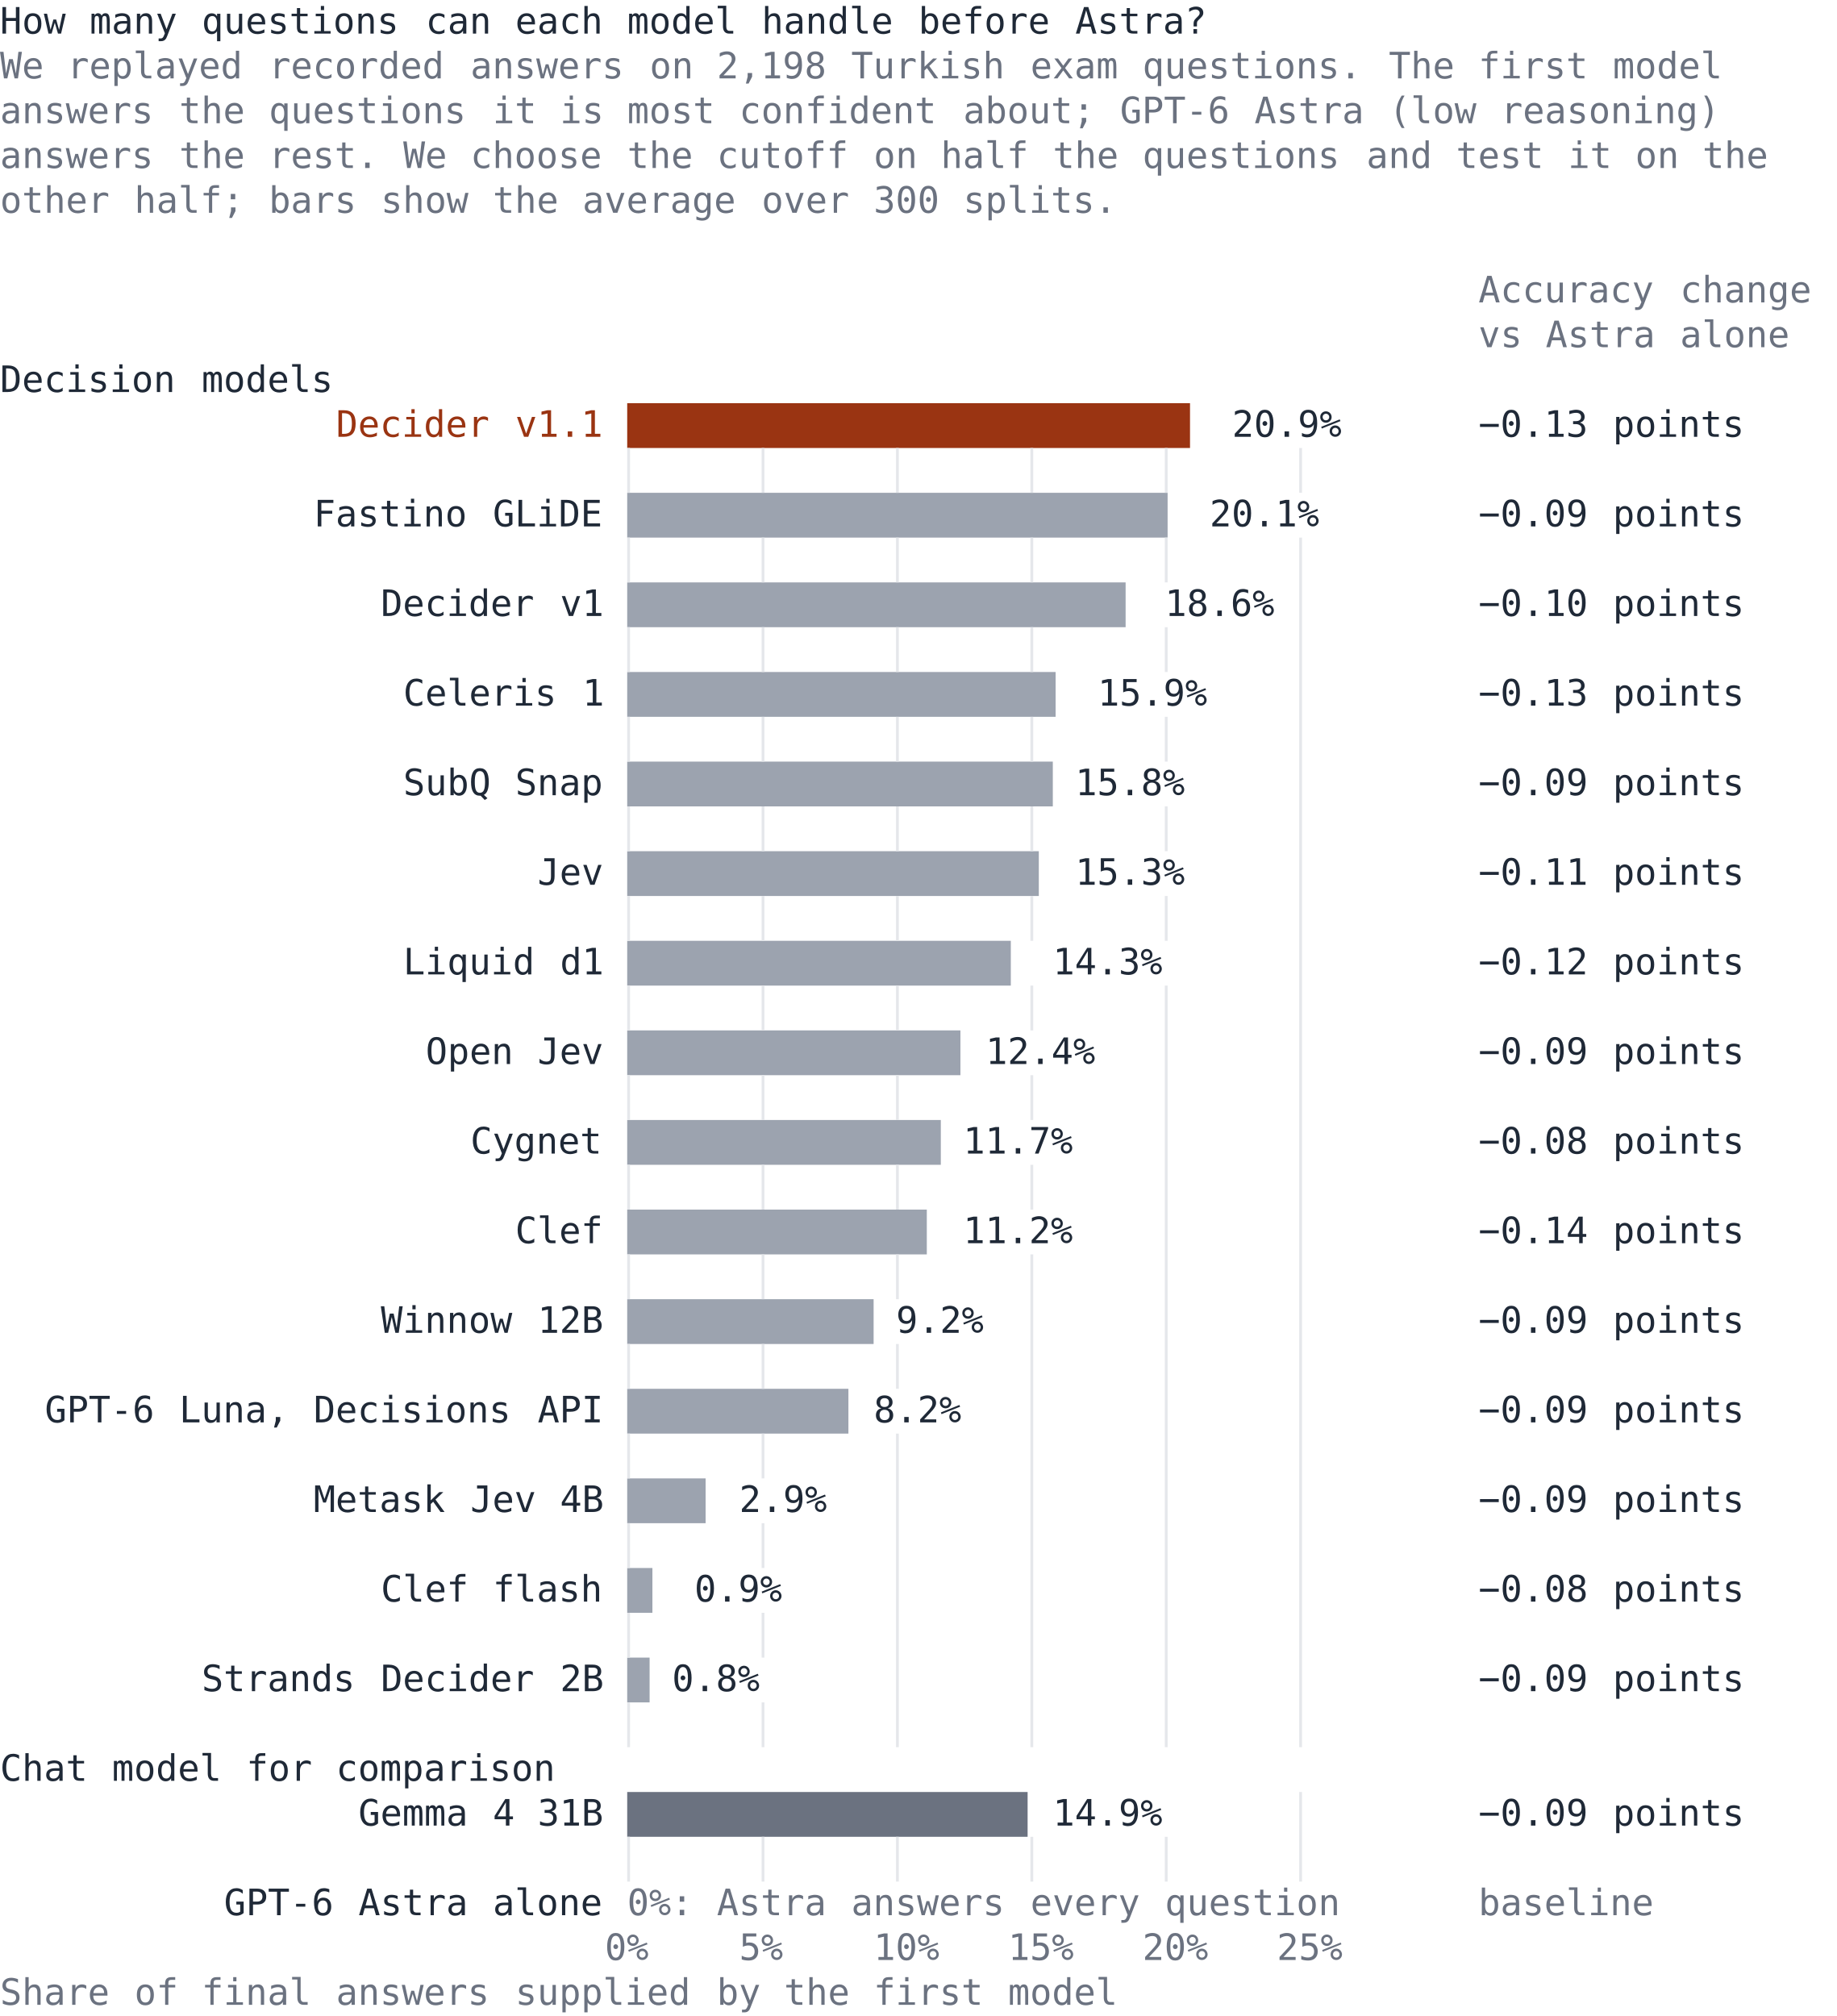
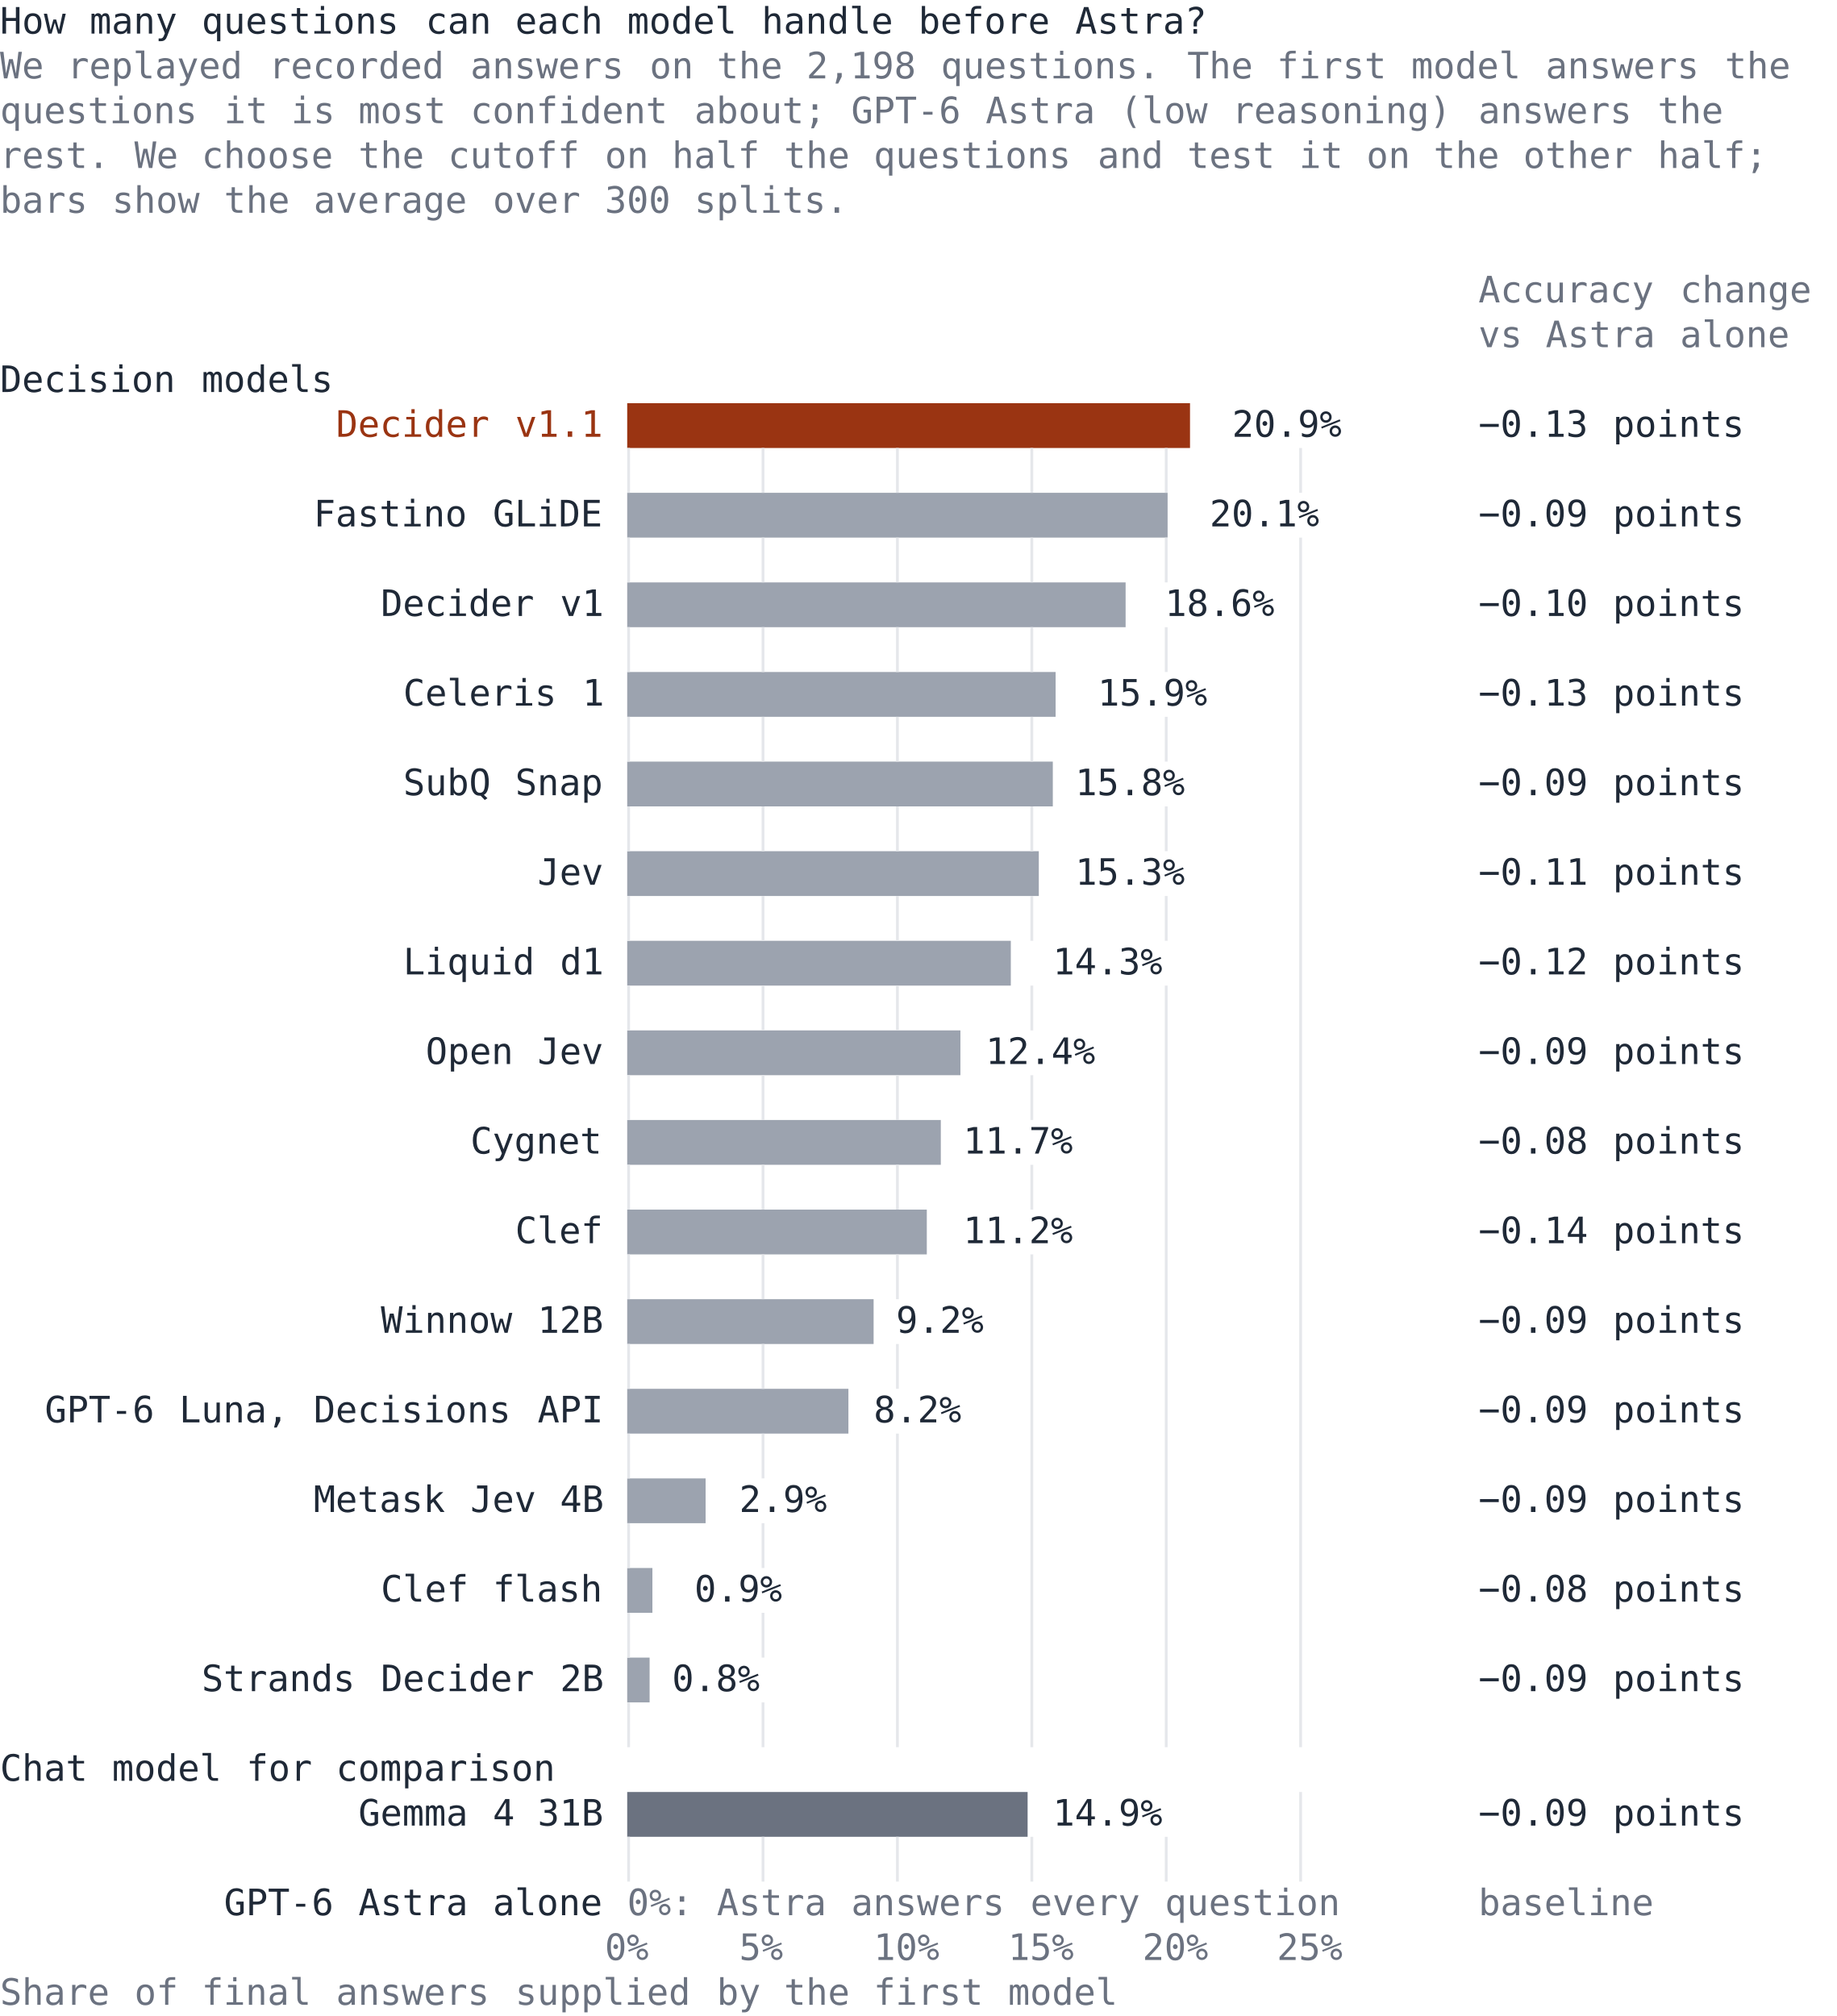
<svg xmlns="http://www.w3.org/2000/svg" viewBox="0 0 656 720" width="656" height="720" role="img">
  <style>text{font:13px ui-monospace,SFMono-Regular,Menlo,Consolas,"DejaVu Sans Mono",monospace;white-space:pre}</style>
  <path fill="#6b7280" d="M224 640h8v16h-8zM232 640h8v16h-8zM240 640h8v16h-8zM248 640h8v16h-8zM256 640h8v16h-8zM264 640h8v16h-8zM272 640h8v16h-8zM280 640h8v16h-8zM288 640h8v16h-8zM296 640h8v16h-8zM304 640h8v16h-8zM312 640h8v16h-8zM320 640h8v16h-8zM328 640h8v16h-8zM336 640h8v16h-8zM344 640h8v16h-8zM352 640h8v16h-8zM360 640h7v16h-7z" />
  <path fill="#9a3412" d="M224 144h8v16h-8zM232 144h8v16h-8zM240 144h8v16h-8zM248 144h8v16h-8zM256 144h8v16h-8zM264 144h8v16h-8zM272 144h8v16h-8zM280 144h8v16h-8zM288 144h8v16h-8zM296 144h8v16h-8zM304 144h8v16h-8zM312 144h8v16h-8zM320 144h8v16h-8zM328 144h8v16h-8zM336 144h8v16h-8zM344 144h8v16h-8zM352 144h8v16h-8zM360 144h8v16h-8zM368 144h8v16h-8zM376 144h8v16h-8zM384 144h8v16h-8zM392 144h8v16h-8zM400 144h8v16h-8zM408 144h8v16h-8zM416 144h8v16h-8zM424 144h1v16h-1z" />
  <path fill="#9ca3af" d="M224 176h8v16h-8zM232 176h8v16h-8zM240 176h8v16h-8zM248 176h8v16h-8zM256 176h8v16h-8zM264 176h8v16h-8zM272 176h8v16h-8zM280 176h8v16h-8zM288 176h8v16h-8zM296 176h8v16h-8zM304 176h8v16h-8zM312 176h8v16h-8zM320 176h8v16h-8zM328 176h8v16h-8zM336 176h8v16h-8zM344 176h8v16h-8zM352 176h8v16h-8zM360 176h8v16h-8zM368 176h8v16h-8zM376 176h8v16h-8zM384 176h8v16h-8zM392 176h8v16h-8zM400 176h8v16h-8zM408 176h8v16h-8zM416 176h1v16h-1zM224 208h8v16h-8zM232 208h8v16h-8zM240 208h8v16h-8zM248 208h8v16h-8zM256 208h8v16h-8zM264 208h8v16h-8zM272 208h8v16h-8zM280 208h8v16h-8zM288 208h8v16h-8zM296 208h8v16h-8zM304 208h8v16h-8zM312 208h8v16h-8zM320 208h8v16h-8zM328 208h8v16h-8zM336 208h8v16h-8zM344 208h8v16h-8zM352 208h8v16h-8zM360 208h8v16h-8zM368 208h8v16h-8zM376 208h8v16h-8zM384 208h8v16h-8zM392 208h8v16h-8zM400 208h2v16h-2zM224 240h8v16h-8zM232 240h8v16h-8zM240 240h8v16h-8zM248 240h8v16h-8zM256 240h8v16h-8zM264 240h8v16h-8zM272 240h8v16h-8zM280 240h8v16h-8zM288 240h8v16h-8zM296 240h8v16h-8zM304 240h8v16h-8zM312 240h8v16h-8zM320 240h8v16h-8zM328 240h8v16h-8zM336 240h8v16h-8zM344 240h8v16h-8zM352 240h8v16h-8zM360 240h8v16h-8zM368 240h8v16h-8zM376 240h1v16h-1zM224 272h8v16h-8zM232 272h8v16h-8zM240 272h8v16h-8zM248 272h8v16h-8zM256 272h8v16h-8zM264 272h8v16h-8zM272 272h8v16h-8zM280 272h8v16h-8zM288 272h8v16h-8zM296 272h8v16h-8zM304 272h8v16h-8zM312 272h8v16h-8zM320 272h8v16h-8zM328 272h8v16h-8zM336 272h8v16h-8zM344 272h8v16h-8zM352 272h8v16h-8zM360 272h8v16h-8zM368 272h8v16h-8zM224 304h8v16h-8zM232 304h8v16h-8zM240 304h8v16h-8zM248 304h8v16h-8zM256 304h8v16h-8zM264 304h8v16h-8zM272 304h8v16h-8zM280 304h8v16h-8zM288 304h8v16h-8zM296 304h8v16h-8zM304 304h8v16h-8zM312 304h8v16h-8zM320 304h8v16h-8zM328 304h8v16h-8zM336 304h8v16h-8zM344 304h8v16h-8zM352 304h8v16h-8zM360 304h8v16h-8zM368 304h3v16h-3zM224 336h8v16h-8zM232 336h8v16h-8zM240 336h8v16h-8zM248 336h8v16h-8zM256 336h8v16h-8zM264 336h8v16h-8zM272 336h8v16h-8zM280 336h8v16h-8zM288 336h8v16h-8zM296 336h8v16h-8zM304 336h8v16h-8zM312 336h8v16h-8zM320 336h8v16h-8zM328 336h8v16h-8zM336 336h8v16h-8zM344 336h8v16h-8zM352 336h8v16h-8zM360 336h1v16h-1zM224 368h8v16h-8zM232 368h8v16h-8zM240 368h8v16h-8zM248 368h8v16h-8zM256 368h8v16h-8zM264 368h8v16h-8zM272 368h8v16h-8zM280 368h8v16h-8zM288 368h8v16h-8zM296 368h8v16h-8zM304 368h8v16h-8zM312 368h8v16h-8zM320 368h8v16h-8zM328 368h8v16h-8zM336 368h7v16h-7zM224 400h8v16h-8zM232 400h8v16h-8zM240 400h8v16h-8zM248 400h8v16h-8zM256 400h8v16h-8zM264 400h8v16h-8zM272 400h8v16h-8zM280 400h8v16h-8zM288 400h8v16h-8zM296 400h8v16h-8zM304 400h8v16h-8zM312 400h8v16h-8zM320 400h8v16h-8zM328 400h8v16h-8zM224 432h8v16h-8zM232 432h8v16h-8zM240 432h8v16h-8zM248 432h8v16h-8zM256 432h8v16h-8zM264 432h8v16h-8zM272 432h8v16h-8zM280 432h8v16h-8zM288 432h8v16h-8zM296 432h8v16h-8zM304 432h8v16h-8zM312 432h8v16h-8zM320 432h8v16h-8zM328 432h3v16h-3zM224 464h8v16h-8zM232 464h8v16h-8zM240 464h8v16h-8zM248 464h8v16h-8zM256 464h8v16h-8zM264 464h8v16h-8zM272 464h8v16h-8zM280 464h8v16h-8zM288 464h8v16h-8zM296 464h8v16h-8zM304 464h8v16h-8zM224 496h8v16h-8zM232 496h8v16h-8zM240 496h8v16h-8zM248 496h8v16h-8zM256 496h8v16h-8zM264 496h8v16h-8zM272 496h8v16h-8zM280 496h8v16h-8zM288 496h8v16h-8zM296 496h7v16h-7zM224 528h8v16h-8zM232 528h8v16h-8zM240 528h8v16h-8zM248 528h4v16h-4zM224 560h8v16h-8zM232 560h1v16h-1zM224 592h8v16h-8z" />
  <path fill="#e5e7eb" d="M224 160h1v16h-1zM272 160h1v16h-1zM320 160h1v16h-1zM368 160h1v16h-1zM416 160h1v16h-1zM464 160h1v16h-1zM224 192h1v16h-1zM272 192h1v16h-1zM320 192h1v16h-1zM368 192h1v16h-1zM416 192h1v16h-1zM464 192h1v16h-1zM464 208h1v16h-1zM224 224h1v16h-1zM272 224h1v16h-1zM320 224h1v16h-1zM368 224h1v16h-1zM416 224h1v16h-1zM464 224h1v16h-1zM464 240h1v16h-1zM224 256h1v16h-1zM272 256h1v16h-1zM320 256h1v16h-1zM368 256h1v16h-1zM416 256h1v16h-1zM464 256h1v16h-1zM464 272h1v16h-1zM224 288h1v16h-1zM272 288h1v16h-1zM320 288h1v16h-1zM368 288h1v16h-1zM416 288h1v16h-1zM464 288h1v16h-1zM464 304h1v16h-1zM224 320h1v16h-1zM272 320h1v16h-1zM320 320h1v16h-1zM368 320h1v16h-1zM416 320h1v16h-1zM464 320h1v16h-1zM464 336h1v16h-1zM224 352h1v16h-1zM272 352h1v16h-1zM320 352h1v16h-1zM368 352h1v16h-1zM416 352h1v16h-1zM464 352h1v16h-1zM416 368h1v16h-1zM464 368h1v16h-1zM224 384h1v16h-1zM272 384h1v16h-1zM320 384h1v16h-1zM368 384h1v16h-1zM416 384h1v16h-1zM464 384h1v16h-1zM416 400h1v16h-1zM464 400h1v16h-1zM224 416h1v16h-1zM272 416h1v16h-1zM320 416h1v16h-1zM368 416h1v16h-1zM416 416h1v16h-1zM464 416h1v16h-1zM416 432h1v16h-1zM464 432h1v16h-1zM224 448h1v16h-1zM272 448h1v16h-1zM320 448h1v16h-1zM368 448h1v16h-1zM416 448h1v16h-1zM464 448h1v16h-1zM368 464h1v16h-1zM416 464h1v16h-1zM464 464h1v16h-1zM224 480h1v16h-1zM272 480h1v16h-1zM320 480h1v16h-1zM368 480h1v16h-1zM416 480h1v16h-1zM464 480h1v16h-1zM368 496h1v16h-1zM416 496h1v16h-1zM464 496h1v16h-1zM224 512h1v16h-1zM272 512h1v16h-1zM320 512h1v16h-1zM368 512h1v16h-1zM416 512h1v16h-1zM464 512h1v16h-1zM320 528h1v16h-1zM368 528h1v16h-1zM416 528h1v16h-1zM464 528h1v16h-1zM224 544h1v16h-1zM272 544h1v16h-1zM320 544h1v16h-1zM368 544h1v16h-1zM416 544h1v16h-1zM464 544h1v16h-1zM320 560h1v16h-1zM368 560h1v16h-1zM416 560h1v16h-1zM464 560h1v16h-1zM224 576h1v16h-1zM272 576h1v16h-1zM320 576h1v16h-1zM368 576h1v16h-1zM416 576h1v16h-1zM464 576h1v16h-1zM320 592h1v16h-1zM368 592h1v16h-1zM416 592h1v16h-1zM464 592h1v16h-1zM224 608h1v16h-1zM272 608h1v16h-1zM320 608h1v16h-1zM368 608h1v16h-1zM416 608h1v16h-1zM464 608h1v16h-1zM464 640h1v16h-1zM224 656h1v16h-1zM272 656h1v16h-1zM320 656h1v16h-1zM368 656h1v16h-1zM416 656h1v16h-1zM464 656h1v16h-1z" />
  <text x="0 8 16" y="12" fill="#1f2937" font-weight="600">How</text>
  <text x="32 40 48 56" y="12" fill="#1f2937" font-weight="600">many</text>
  <text x="72 80 88 96 104 112 120 128 136" y="12" fill="#1f2937" font-weight="600">questions</text>
  <text x="152 160 168" y="12" fill="#1f2937" font-weight="600">can</text>
  <text x="184 192 200 208" y="12" fill="#1f2937" font-weight="600">each</text>
  <text x="224 232 240 248 256" y="12" fill="#1f2937" font-weight="600">model</text>
  <text x="272 280 288 296 304 312" y="12" fill="#1f2937" font-weight="600">handle</text>
  <text x="328 336 344 352 360 368" y="12" fill="#1f2937" font-weight="600">before</text>
  <text x="384 392 400 408 416 424" y="12" fill="#1f2937" font-weight="600">Astra?</text>
  <text x="0 8" y="28" fill="#6b7280">We</text>
  <text x="24 32 40 48 56 64 72 80" y="28" fill="#6b7280">replayed</text>
  <text x="96 104 112 120 128 136 144 152" y="28" fill="#6b7280">recorded</text>
  <text x="168 176 184 192 200 208 216" y="28" fill="#6b7280">answers</text>
  <text x="232 240" y="28" fill="#6b7280">on</text>
-   <text x="256 264 272 280 288" y="28" fill="#6b7280">2,198</text>
-   <text x="304 312 320 328 336 344 352" y="28" fill="#6b7280">Turkish</text>
-   <text x="368 376 384 392" y="28" fill="#6b7280">exam</text>
-   <text x="408 416 424 432 440 448 456 464 472 480" y="28" fill="#6b7280">questions.</text>
-   <text x="496 504 512" y="28" fill="#6b7280">The</text>
-   <text x="528 536 544 552 560" y="28" fill="#6b7280">first</text>
-   <text x="576 584 592 600 608" y="28" fill="#6b7280">model</text>
-   <text x="0 8 16 24 32 40 48" y="44" fill="#6b7280">answers</text>
-   <text x="64 72 80" y="44" fill="#6b7280">the</text>
-   <text x="96 104 112 120 128 136 144 152 160" y="44" fill="#6b7280">questions</text>
-   <text x="176 184" y="44" fill="#6b7280">it</text>
-   <text x="200 208" y="44" fill="#6b7280">is</text>
-   <text x="224 232 240 248" y="44" fill="#6b7280">most</text>
-   <text x="264 272 280 288 296 304 312 320 328" y="44" fill="#6b7280">confident</text>
-   <text x="344 352 360 368 376 384" y="44" fill="#6b7280">about;</text>
-   <text x="400 408 416 424 432" y="44" fill="#6b7280">GPT-6</text>
-   <text x="448 456 464 472 480" y="44" fill="#6b7280">Astra</text>
-   <text x="496 504 512 520" y="44" fill="#6b7280">(low</text>
-   <text x="536 544 552 560 568 576 584 592 600 608" y="44" fill="#6b7280">reasoning)</text>
-   <text x="0 8 16 24 32 40 48" y="60" fill="#6b7280">answers</text>
-   <text x="64 72 80" y="60" fill="#6b7280">the</text>
-   <text x="96 104 112 120 128" y="60" fill="#6b7280">rest.</text>
-   <text x="144 152" y="60" fill="#6b7280">We</text>
-   <text x="168 176 184 192 200 208" y="60" fill="#6b7280">choose</text>
-   <text x="224 232 240" y="60" fill="#6b7280">the</text>
-   <text x="256 264 272 280 288 296" y="60" fill="#6b7280">cutoff</text>
-   <text x="312 320" y="60" fill="#6b7280">on</text>
-   <text x="336 344 352 360" y="60" fill="#6b7280">half</text>
-   <text x="376 384 392" y="60" fill="#6b7280">the</text>
-   <text x="408 416 424 432 440 448 456 464 472" y="60" fill="#6b7280">questions</text>
-   <text x="488 496 504" y="60" fill="#6b7280">and</text>
-   <text x="520 528 536 544" y="60" fill="#6b7280">test</text>
-   <text x="560 568" y="60" fill="#6b7280">it</text>
-   <text x="584 592" y="60" fill="#6b7280">on</text>
-   <text x="608 616 624" y="60" fill="#6b7280">the</text>
-   <text x="0 8 16 24 32" y="76" fill="#6b7280">other</text>
-   <text x="48 56 64 72 80" y="76" fill="#6b7280">half;</text>
-   <text x="96 104 112 120" y="76" fill="#6b7280">bars</text>
-   <text x="136 144 152 160" y="76" fill="#6b7280">show</text>
-   <text x="176 184 192" y="76" fill="#6b7280">the</text>
-   <text x="208 216 224 232 240 248 256" y="76" fill="#6b7280">average</text>
-   <text x="272 280 288 296" y="76" fill="#6b7280">over</text>
-   <text x="312 320 328" y="76" fill="#6b7280">300</text>
-   <text x="344 352 360 368 376 384 392" y="76" fill="#6b7280">splits.</text>
+   <text x="256 264 272" y="28" fill="#6b7280">the</text>
+   <text x="288 296 304 312 320" y="28" fill="#6b7280">2,198</text>
+   <text x="336 344 352 360 368 376 384 392 400 408" y="28" fill="#6b7280">questions.</text>
+   <text x="424 432 440" y="28" fill="#6b7280">The</text>
+   <text x="456 464 472 480 488" y="28" fill="#6b7280">first</text>
+   <text x="504 512 520 528 536" y="28" fill="#6b7280">model</text>
+   <text x="552 560 568 576 584 592 600" y="28" fill="#6b7280">answers</text>
+   <text x="616 624 632" y="28" fill="#6b7280">the</text>
+   <text x="0 8 16 24 32 40 48 56 64" y="44" fill="#6b7280">questions</text>
+   <text x="80 88" y="44" fill="#6b7280">it</text>
+   <text x="104 112" y="44" fill="#6b7280">is</text>
+   <text x="128 136 144 152" y="44" fill="#6b7280">most</text>
+   <text x="168 176 184 192 200 208 216 224 232" y="44" fill="#6b7280">confident</text>
+   <text x="248 256 264 272 280 288" y="44" fill="#6b7280">about;</text>
+   <text x="304 312 320 328 336" y="44" fill="#6b7280">GPT-6</text>
+   <text x="352 360 368 376 384" y="44" fill="#6b7280">Astra</text>
+   <text x="400 408 416 424" y="44" fill="#6b7280">(low</text>
+   <text x="440 448 456 464 472 480 488 496 504 512" y="44" fill="#6b7280">reasoning)</text>
+   <text x="528 536 544 552 560 568 576" y="44" fill="#6b7280">answers</text>
+   <text x="592 600 608" y="44" fill="#6b7280">the</text>
+   <text x="0 8 16 24 32" y="60" fill="#6b7280">rest.</text>
+   <text x="48 56" y="60" fill="#6b7280">We</text>
+   <text x="72 80 88 96 104 112" y="60" fill="#6b7280">choose</text>
+   <text x="128 136 144" y="60" fill="#6b7280">the</text>
+   <text x="160 168 176 184 192 200" y="60" fill="#6b7280">cutoff</text>
+   <text x="216 224" y="60" fill="#6b7280">on</text>
+   <text x="240 248 256 264" y="60" fill="#6b7280">half</text>
+   <text x="280 288 296" y="60" fill="#6b7280">the</text>
+   <text x="312 320 328 336 344 352 360 368 376" y="60" fill="#6b7280">questions</text>
+   <text x="392 400 408" y="60" fill="#6b7280">and</text>
+   <text x="424 432 440 448" y="60" fill="#6b7280">test</text>
+   <text x="464 472" y="60" fill="#6b7280">it</text>
+   <text x="488 496" y="60" fill="#6b7280">on</text>
+   <text x="512 520 528" y="60" fill="#6b7280">the</text>
+   <text x="544 552 560 568 576" y="60" fill="#6b7280">other</text>
+   <text x="592 600 608 616 624" y="60" fill="#6b7280">half;</text>
+   <text x="0 8 16 24" y="76" fill="#6b7280">bars</text>
+   <text x="40 48 56 64" y="76" fill="#6b7280">show</text>
+   <text x="80 88 96" y="76" fill="#6b7280">the</text>
+   <text x="112 120 128 136 144 152 160" y="76" fill="#6b7280">average</text>
+   <text x="176 184 192 200" y="76" fill="#6b7280">over</text>
+   <text x="216 224 232" y="76" fill="#6b7280">300</text>
+   <text x="248 256 264 272 280 288 296" y="76" fill="#6b7280">splits.</text>
  <text x="528 536 544 552 560 568 576 584" y="108" fill="#6b7280">Accuracy</text>
  <text x="600 608 616 624 632 640" y="108" fill="#6b7280">change</text>
  <text x="528 536" y="124" fill="#6b7280">vs</text>
  <text x="552 560 568 576 584" y="124" fill="#6b7280">Astra</text>
  <text x="600 608 616 624 632" y="124" fill="#6b7280">alone</text>
  <text x="0 8 16 24 32 40 48 56" y="140" fill="#1f2937" font-weight="600">Decision</text>
  <text x="72 80 88 96 104 112" y="140" fill="#1f2937" font-weight="600">models</text>
  <text x="120 128 136 144 152 160 168" y="156" fill="#9a3412" font-weight="600">Decider</text>
  <text x="184 192 200 208" y="156" fill="#9a3412" font-weight="600">v1.1</text>
  <text x="440 448 456 464 472" y="156" fill="#1f2937" font-weight="600">20.9%</text>
  <text x="528 536 544 552 560" y="156" fill="#1f2937">−0.13</text>
  <text x="576 584 592 600 608 616" y="156" fill="#1f2937">points</text>
  <text x="112 120 128 136 144 152 160" y="188" fill="#1f2937">Fastino</text>
  <text x="176 184 192 200 208" y="188" fill="#1f2937">GLiDE</text>
  <text x="432 440 448 456 464" y="188" fill="#1f2937">20.1%</text>
  <text x="528 536 544 552 560" y="188" fill="#1f2937">−0.09</text>
  <text x="576 584 592 600 608 616" y="188" fill="#1f2937">points</text>
  <text x="136 144 152 160 168 176 184" y="220" fill="#1f2937">Decider</text>
  <text x="200 208" y="220" fill="#1f2937">v1</text>
  <text x="416 424 432 440 448" y="220" fill="#1f2937">18.6%</text>
  <text x="528 536 544 552 560" y="220" fill="#1f2937">−0.10</text>
  <text x="576 584 592 600 608 616" y="220" fill="#1f2937">points</text>
  <text x="144 152 160 168 176 184 192" y="252" fill="#1f2937">Celeris</text>
  <text x="208" y="252" fill="#1f2937">1</text>
  <text x="392 400 408 416 424" y="252" fill="#1f2937">15.9%</text>
  <text x="528 536 544 552 560" y="252" fill="#1f2937">−0.13</text>
  <text x="576 584 592 600 608 616" y="252" fill="#1f2937">points</text>
  <text x="144 152 160 168" y="284" fill="#1f2937">SubQ</text>
  <text x="184 192 200 208" y="284" fill="#1f2937">Snap</text>
  <text x="384 392 400 408 416" y="284" fill="#1f2937">15.8%</text>
  <text x="528 536 544 552 560" y="284" fill="#1f2937">−0.09</text>
  <text x="576 584 592 600 608 616" y="284" fill="#1f2937">points</text>
  <text x="192 200 208" y="316" fill="#1f2937">Jev</text>
  <text x="384 392 400 408 416" y="316" fill="#1f2937">15.3%</text>
  <text x="528 536 544 552 560" y="316" fill="#1f2937">−0.11</text>
  <text x="576 584 592 600 608 616" y="316" fill="#1f2937">points</text>
  <text x="144 152 160 168 176 184" y="348" fill="#1f2937">Liquid</text>
  <text x="200 208" y="348" fill="#1f2937">d1</text>
  <text x="376 384 392 400 408" y="348" fill="#1f2937">14.3%</text>
  <text x="528 536 544 552 560" y="348" fill="#1f2937">−0.12</text>
  <text x="576 584 592 600 608 616" y="348" fill="#1f2937">points</text>
  <text x="152 160 168 176" y="380" fill="#1f2937">Open</text>
  <text x="192 200 208" y="380" fill="#1f2937">Jev</text>
  <text x="352 360 368 376 384" y="380" fill="#1f2937">12.4%</text>
  <text x="528 536 544 552 560" y="380" fill="#1f2937">−0.09</text>
  <text x="576 584 592 600 608 616" y="380" fill="#1f2937">points</text>
  <text x="168 176 184 192 200 208" y="412" fill="#1f2937">Cygnet</text>
  <text x="344 352 360 368 376" y="412" fill="#1f2937">11.7%</text>
  <text x="528 536 544 552 560" y="412" fill="#1f2937">−0.08</text>
  <text x="576 584 592 600 608 616" y="412" fill="#1f2937">points</text>
  <text x="184 192 200 208" y="444" fill="#1f2937">Clef</text>
  <text x="344 352 360 368 376" y="444" fill="#1f2937">11.2%</text>
  <text x="528 536 544 552 560" y="444" fill="#1f2937">−0.14</text>
  <text x="576 584 592 600 608 616" y="444" fill="#1f2937">points</text>
  <text x="136 144 152 160 168 176" y="476" fill="#1f2937">Winnow</text>
  <text x="192 200 208" y="476" fill="#1f2937">12B</text>
  <text x="320 328 336 344" y="476" fill="#1f2937">9.2%</text>
  <text x="528 536 544 552 560" y="476" fill="#1f2937">−0.09</text>
  <text x="576 584 592 600 608 616" y="476" fill="#1f2937">points</text>
  <text x="16 24 32 40 48" y="508" fill="#1f2937">GPT-6</text>
  <text x="64 72 80 88 96" y="508" fill="#1f2937">Luna,</text>
  <text x="112 120 128 136 144 152 160 168 176" y="508" fill="#1f2937">Decisions</text>
  <text x="192 200 208" y="508" fill="#1f2937">API</text>
  <text x="312 320 328 336" y="508" fill="#1f2937">8.2%</text>
  <text x="528 536 544 552 560" y="508" fill="#1f2937">−0.09</text>
  <text x="576 584 592 600 608 616" y="508" fill="#1f2937">points</text>
  <text x="112 120 128 136 144 152" y="540" fill="#1f2937">Metask</text>
  <text x="168 176 184" y="540" fill="#1f2937">Jev</text>
  <text x="200 208" y="540" fill="#1f2937">4B</text>
  <text x="264 272 280 288" y="540" fill="#1f2937">2.9%</text>
  <text x="528 536 544 552 560" y="540" fill="#1f2937">−0.09</text>
  <text x="576 584 592 600 608 616" y="540" fill="#1f2937">points</text>
  <text x="136 144 152 160" y="572" fill="#1f2937">Clef</text>
  <text x="176 184 192 200 208" y="572" fill="#1f2937">flash</text>
  <text x="248 256 264 272" y="572" fill="#1f2937">0.9%</text>
  <text x="528 536 544 552 560" y="572" fill="#1f2937">−0.08</text>
  <text x="576 584 592 600 608 616" y="572" fill="#1f2937">points</text>
  <text x="72 80 88 96 104 112 120" y="604" fill="#1f2937">Strands</text>
  <text x="136 144 152 160 168 176 184" y="604" fill="#1f2937">Decider</text>
  <text x="200 208" y="604" fill="#1f2937">2B</text>
  <text x="240 248 256 264" y="604" fill="#1f2937">0.8%</text>
  <text x="528 536 544 552 560" y="604" fill="#1f2937">−0.09</text>
  <text x="576 584 592 600 608 616" y="604" fill="#1f2937">points</text>
  <text x="0 8 16 24" y="636" fill="#1f2937" font-weight="600">Chat</text>
  <text x="40 48 56 64 72" y="636" fill="#1f2937" font-weight="600">model</text>
  <text x="88 96 104" y="636" fill="#1f2937" font-weight="600">for</text>
  <text x="120 128 136 144 152 160 168 176 184 192" y="636" fill="#1f2937" font-weight="600">comparison</text>
  <text x="128 136 144 152 160" y="652" fill="#1f2937">Gemma</text>
  <text x="176" y="652" fill="#1f2937">4</text>
  <text x="192 200 208" y="652" fill="#1f2937">31B</text>
  <text x="376 384 392 400 408" y="652" fill="#1f2937">14.9%</text>
  <text x="528 536 544 552 560" y="652" fill="#1f2937">−0.09</text>
  <text x="576 584 592 600 608 616" y="652" fill="#1f2937">points</text>
  <text x="80 88 96 104 112" y="684" fill="#1f2937">GPT-6</text>
  <text x="128 136 144 152 160" y="684" fill="#1f2937">Astra</text>
  <text x="176 184 192 200 208" y="684" fill="#1f2937">alone</text>
  <text x="224 232 240" y="684" fill="#6b7280">0%:</text>
  <text x="256 264 272 280 288" y="684" fill="#6b7280">Astra</text>
  <text x="304 312 320 328 336 344 352" y="684" fill="#6b7280">answers</text>
  <text x="368 376 384 392 400" y="684" fill="#6b7280">every</text>
  <text x="416 424 432 440 448 456 464 472" y="684" fill="#6b7280">question</text>
  <text x="528 536 544 552 560 568 576 584" y="684" fill="#6b7280">baseline</text>
  <text x="216 224" y="700" fill="#6b7280">0%</text>
  <text x="264 272" y="700" fill="#6b7280">5%</text>
  <text x="312 320 328" y="700" fill="#6b7280">10%</text>
  <text x="360 368 376" y="700" fill="#6b7280">15%</text>
  <text x="408 416 424" y="700" fill="#6b7280">20%</text>
  <text x="456 464 472" y="700" fill="#6b7280">25%</text>
  <text x="0 8 16 24 32" y="716" fill="#6b7280">Share</text>
  <text x="48 56" y="716" fill="#6b7280">of</text>
  <text x="72 80 88 96 104" y="716" fill="#6b7280">final</text>
  <text x="120 128 136 144 152 160 168" y="716" fill="#6b7280">answers</text>
  <text x="184 192 200 208 216 224 232 240" y="716" fill="#6b7280">supplied</text>
  <text x="256 264" y="716" fill="#6b7280">by</text>
  <text x="280 288 296" y="716" fill="#6b7280">the</text>
  <text x="312 320 328 336 344" y="716" fill="#6b7280">first</text>
  <text x="360 368 376 384 392" y="716" fill="#6b7280">model</text>
</svg>
